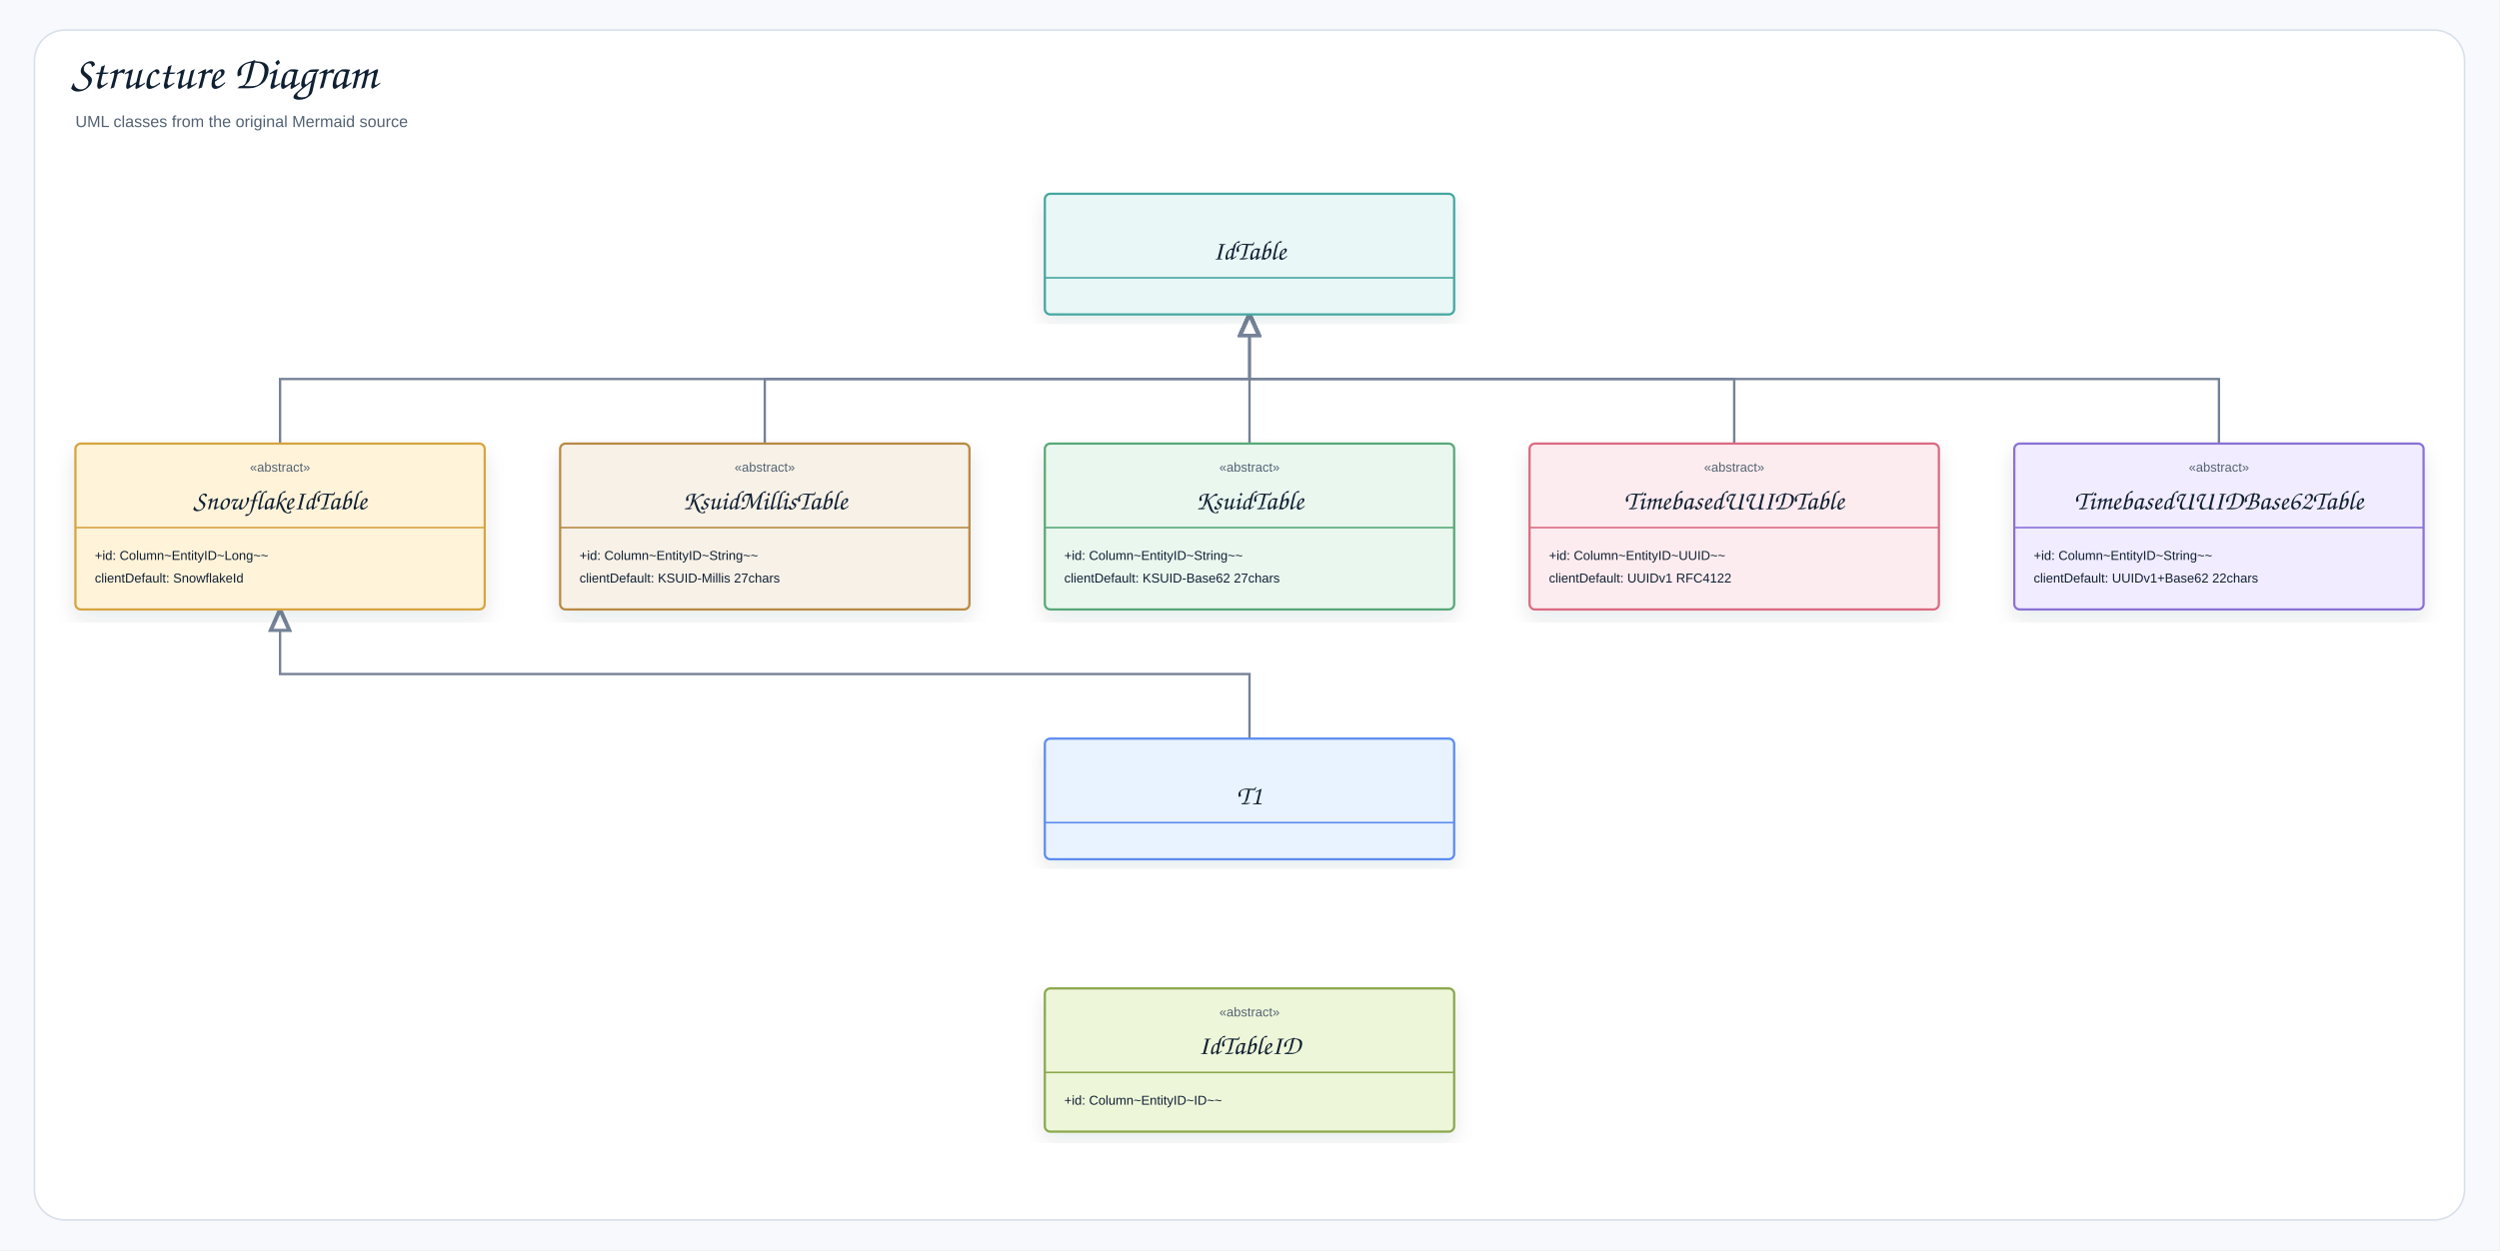
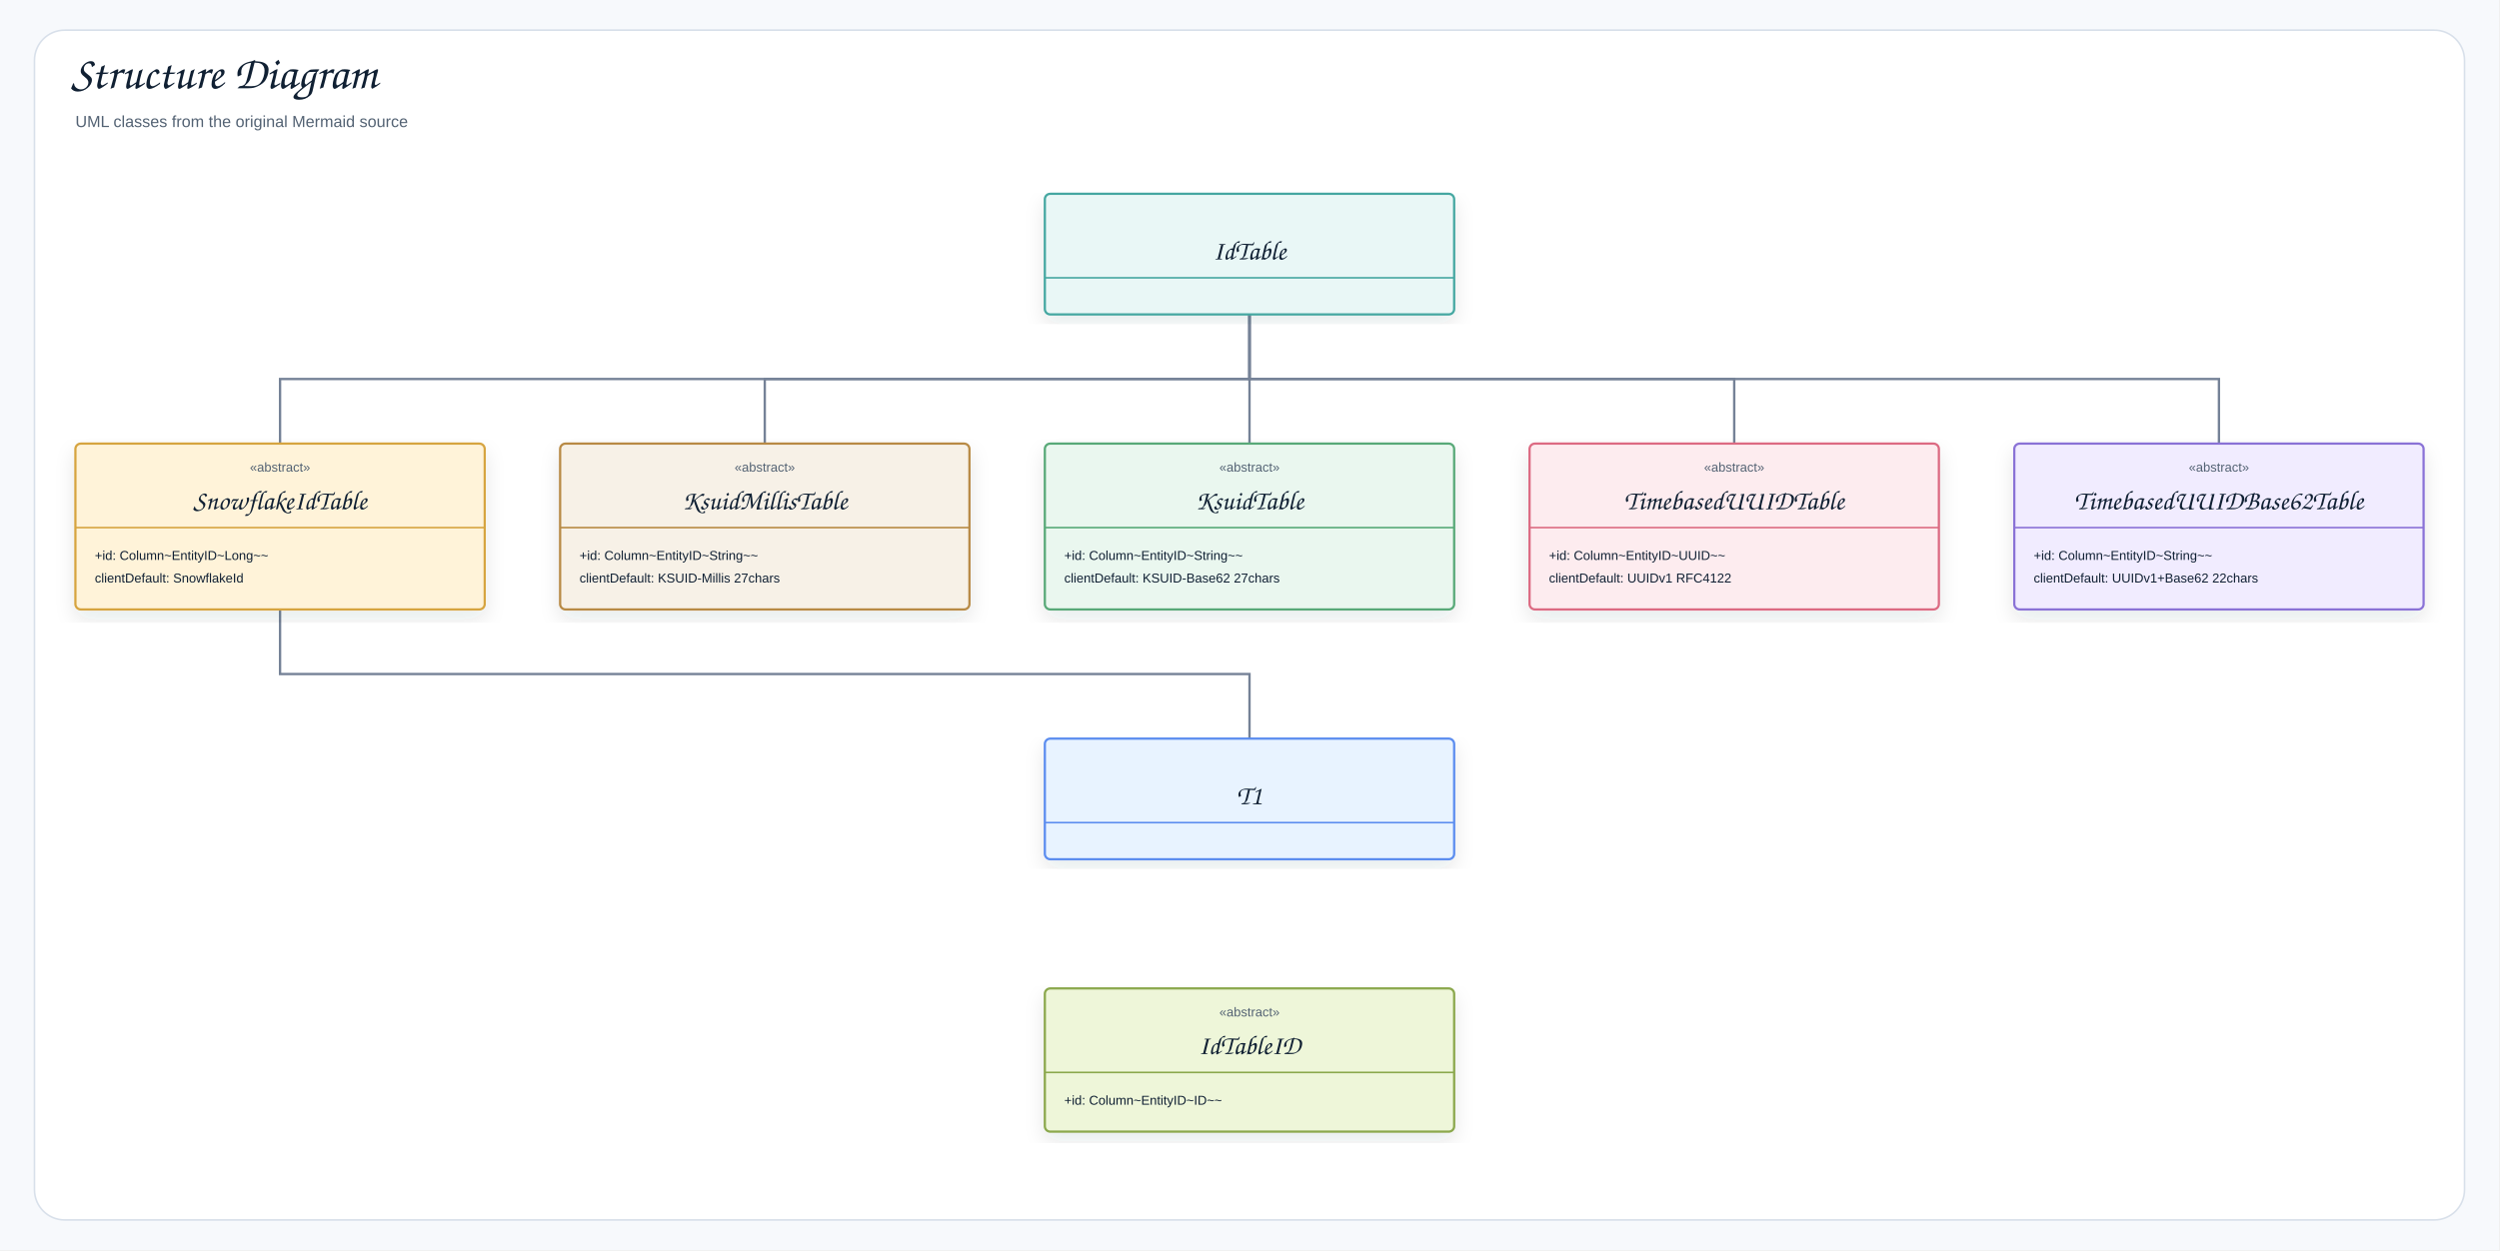
<svg xmlns="http://www.w3.org/2000/svg" width="2320" height="1161" viewBox="0 0 2320 1161" role="img" aria-label="Structure Diagram">
  <defs>
    <filter id="shadow" x="-8%" y="-8%" width="116%" height="116%">
      <feDropShadow dx="0" dy="8" stdDeviation="9" flood-color="#1f2937" flood-opacity="0.10" />
    </filter>
-     <marker id="openArrow" markerWidth="9" markerHeight="9" refX="8" refY="4.5" orient="auto" markerUnits="strokeWidth">
-       <path d="M1,1 L8,4.5 L1,8 Z" fill="#5D6B7A" />
-     </marker>
-     <marker id="inherit" markerWidth="11" markerHeight="10" refX="9.5" refY="5" orient="auto" markerUnits="strokeWidth">
-       <path d="M 0.5 1 L 9.5 5 L 0.5 9 Z" fill="#ffffff" stroke="#758297" stroke-width="1.7" />
-     </marker>
    <style>
    .canvas{fill:#f7f9fc}.frame{fill:#fff;stroke:#d8e0ea;stroke-width:1.5}
    .title{font-family:"Architects Daughter","Comic Sans MS","Comic Sans",cursive;font-size:43px;font-weight:400;fill:#102033}
    .subtitle{font-family:"Comic Sans MS","Comic Sans","Comic Neue",Arial,sans-serif;font-size:15px;font-weight:400;fill:#536273}
    .label{font-family:"Architects Daughter","Comic Sans MS","Comic Sans",cursive;font-size:25px;font-weight:400;fill:#102033}
    .smallLabel{font-family:"Architects Daughter","Comic Sans MS","Comic Sans",cursive;font-size:21px;font-weight:400;fill:#102033}
    .mono{font-family:"Comic Sans MS","Comic Sans","Comic Neue",Arial,sans-serif;font-size:12px;font-weight:400;fill:#102033}
    .small{font-family:"Comic Sans MS","Comic Sans","Comic Neue",Arial,sans-serif;font-size:12px;font-weight:400;fill:#536273}
    .strong{font-family:"Comic Sans MS","Comic Sans","Comic Neue",Arial,sans-serif;font-size:13px;font-weight:400;fill:#102033}
    .card{stroke-width:2.1;filter:url(#shadow)}.compartment{stroke-width:1.5;fill:none}
-     .line{stroke:#758297;stroke-width:2.1;fill:none;marker-end:url(#openArrow)}
+     .line{stroke:#758297;stroke-width:2.1;fill:none}
    .plainLine{stroke:#758297;stroke-width:2.1;fill:none}
-     .dashed{stroke:#758297;stroke-width:2.1;stroke-dasharray:7 6;fill:none;marker-end:url(#openArrow)}
-     .inheritLine{stroke:#758297;stroke-width:2.2;fill:none;marker-end:url(#inherit)}
-     .implLine{stroke:#758297;stroke-width:2.2;stroke-dasharray:8 7;fill:none;marker-end:url(#inherit)}
+     .dashed{stroke:#758297;stroke-width:2.1;stroke-dasharray:7 6;fill:none}
+     .inheritLine{stroke:#758297;stroke-width:2.2;fill:none}
+     .implLine{stroke:#758297;stroke-width:2.2;stroke-dasharray:8 7;fill:none}
  </style>
  </defs>
  <rect class="canvas" width="2320" height="1161" />
  <rect class="frame" x="32" y="28" width="2256" height="1105" rx="28" />
  <text class="title" x="66" y="82">Structure Diagram</text>
  <text class="subtitle" x="70" y="118">UML classes from the original Mermaid source</text>
  <path class="inheritLine" d="M1160 686 L1160 626 L260 626 L260 566" />
  <path class="inheritLine" d="M2060 412 L2060 352 L1160 352 L1160 292" />
  <path class="inheritLine" d="M1610 412 L1610 352 L1160 352 L1160 292" />
  <path class="inheritLine" d="M710 412 L710 352 L1160 352 L1160 292" />
  <path class="inheritLine" d="M1160 412 L1160 352 L1160 352 L1160 292" />
  <path class="inheritLine" d="M260 412 L260 352 L1160 352 L1160 292" />
  <g transform="translate(970,686)">
    <rect class="card" x="0" y="0" width="380" height="112" rx="5" fill="#E8F3FF" stroke="#5B8DEF" />
    <line class="compartment" x1="0" y1="78" x2="380" y2="78" stroke="#5B8DEF" />
    <text class="small" x="190" y="26" text-anchor="middle" />
    <text class="label" x="190" y="61" text-anchor="middle">T1</text>
  </g>
  <g transform="translate(970,412)">
    <rect class="card" x="0" y="0" width="380" height="154" rx="5" fill="#EAF7EF" stroke="#58A978" />
    <line class="compartment" x1="0" y1="78" x2="380" y2="78" stroke="#58A978" />
    <text class="small" x="190" y="26" text-anchor="middle">«abstract»</text>
    <text class="label" x="190" y="61" text-anchor="middle">KsuidTable</text>
    <text class="mono" x="18" y="108">+id: Column~EntityID~String~~</text>
    <text class="mono" x="18" y="129">clientDefault: KSUID-Base62 27chars</text>
  </g>
  <g transform="translate(70,412)">
    <rect class="card" x="0" y="0" width="380" height="154" rx="5" fill="#FFF3D9" stroke="#D6A441" />
    <line class="compartment" x1="0" y1="78" x2="380" y2="78" stroke="#D6A441" />
    <text class="small" x="190" y="26" text-anchor="middle">«abstract»</text>
    <text class="label" x="190" y="61" text-anchor="middle">SnowflakeIdTable</text>
    <text class="mono" x="18" y="108">+id: Column~EntityID~Long~~</text>
    <text class="mono" x="18" y="129">clientDefault: SnowflakeId</text>
  </g>
  <g transform="translate(1420,412)">
    <rect class="card" x="0" y="0" width="380" height="154" rx="5" fill="#FDECEF" stroke="#DC6B82" />
    <line class="compartment" x1="0" y1="78" x2="380" y2="78" stroke="#DC6B82" />
    <text class="small" x="190" y="26" text-anchor="middle">«abstract»</text>
    <text class="label" x="190" y="61" text-anchor="middle">TimebasedUUIDTable</text>
    <text class="mono" x="18" y="108">+id: Column~EntityID~UUID~~</text>
    <text class="mono" x="18" y="129">clientDefault: UUIDv1 RFC4122</text>
  </g>
  <g transform="translate(970,180)">
    <rect class="card" x="0" y="0" width="380" height="112" rx="5" fill="#E9F7F6" stroke="#45A7A1" />
    <line class="compartment" x1="0" y1="78" x2="380" y2="78" stroke="#45A7A1" />
    <text class="small" x="190" y="26" text-anchor="middle" />
    <text class="label" x="190" y="61" text-anchor="middle">IdTable</text>
  </g>
  <g transform="translate(1870,412)">
    <rect class="card" x="0" y="0" width="380" height="154" rx="5" fill="#F1ECFF" stroke="#8A72D6" />
    <line class="compartment" x1="0" y1="78" x2="380" y2="78" stroke="#8A72D6" />
    <text class="small" x="190" y="26" text-anchor="middle">«abstract»</text>
    <text class="label" x="190" y="61" text-anchor="middle">TimebasedUUIDBase62Table</text>
    <text class="mono" x="18" y="108">+id: Column~EntityID~String~~</text>
    <text class="mono" x="18" y="129">clientDefault: UUIDv1+Base62 22chars</text>
  </g>
  <g transform="translate(520,412)">
    <rect class="card" x="0" y="0" width="380" height="154" rx="5" fill="#F7F1E7" stroke="#B88A44" />
    <line class="compartment" x1="0" y1="78" x2="380" y2="78" stroke="#B88A44" />
    <text class="small" x="190" y="26" text-anchor="middle">«abstract»</text>
    <text class="label" x="190" y="61" text-anchor="middle">KsuidMillisTable</text>
    <text class="mono" x="18" y="108">+id: Column~EntityID~String~~</text>
    <text class="mono" x="18" y="129">clientDefault: KSUID-Millis 27chars</text>
  </g>
  <g transform="translate(970,918)">
    <rect class="card" x="0" y="0" width="380" height="133" rx="5" fill="#EEF6D9" stroke="#8BA84D" />
    <line class="compartment" x1="0" y1="78" x2="380" y2="78" stroke="#8BA84D" />
    <text class="small" x="190" y="26" text-anchor="middle">«abstract»</text>
    <text class="label" x="190" y="61" text-anchor="middle">IdTableID</text>
    <text class="mono" x="18" y="108">+id: Column~EntityID~ID~~</text>
  </g>
</svg>
